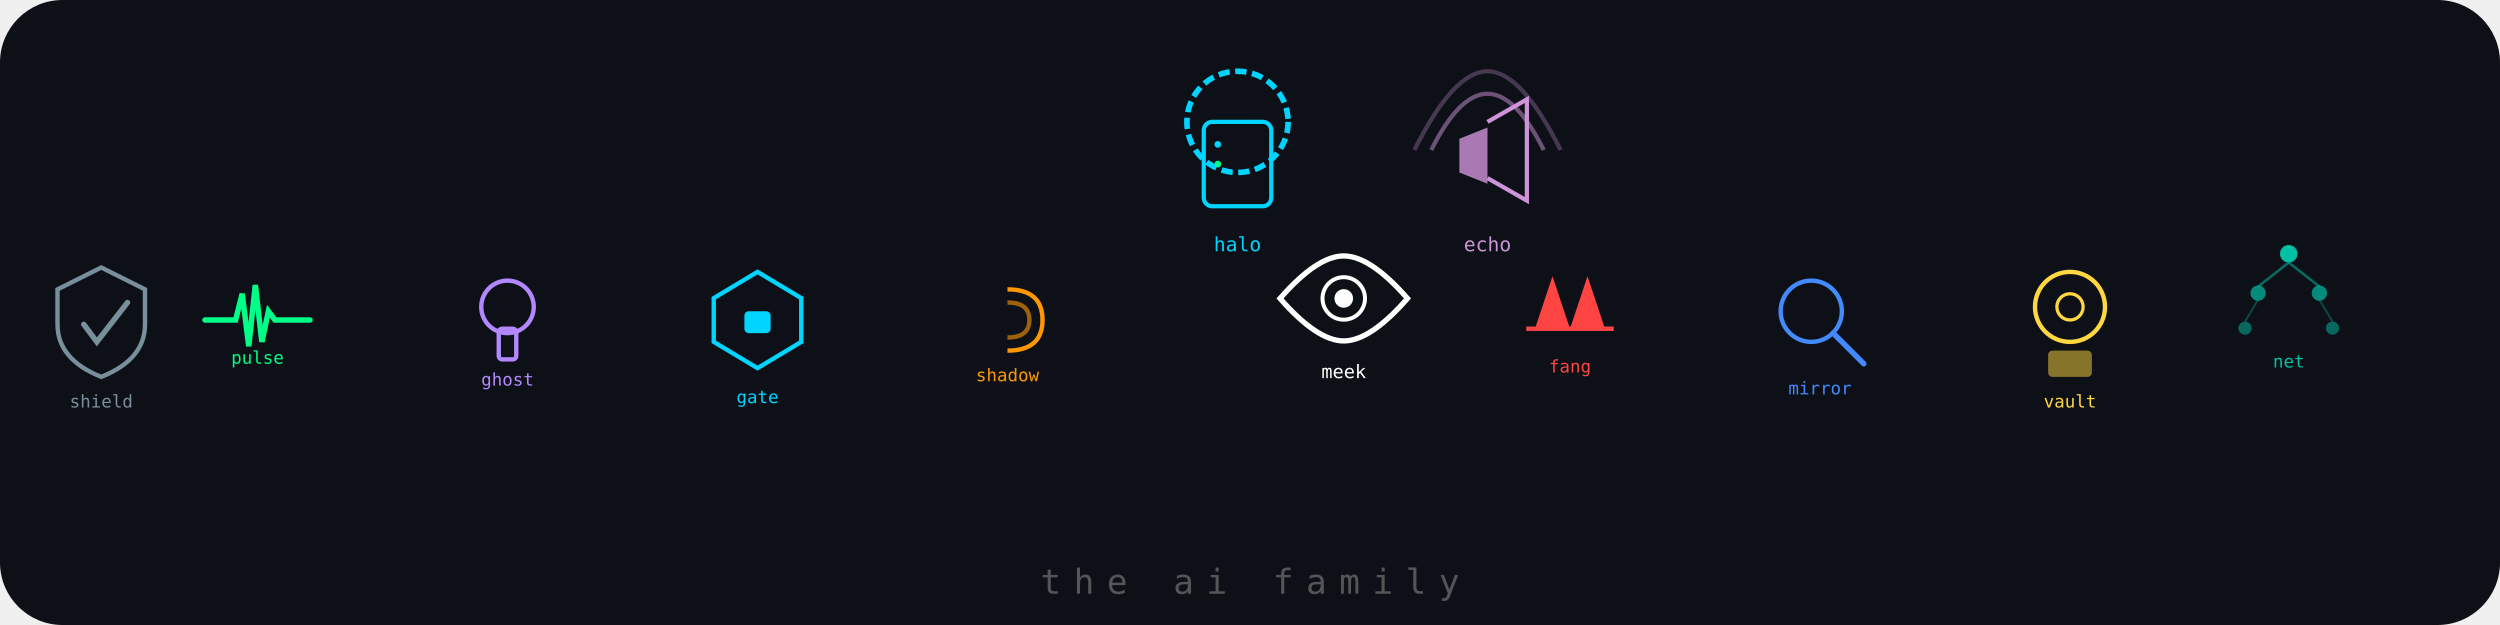
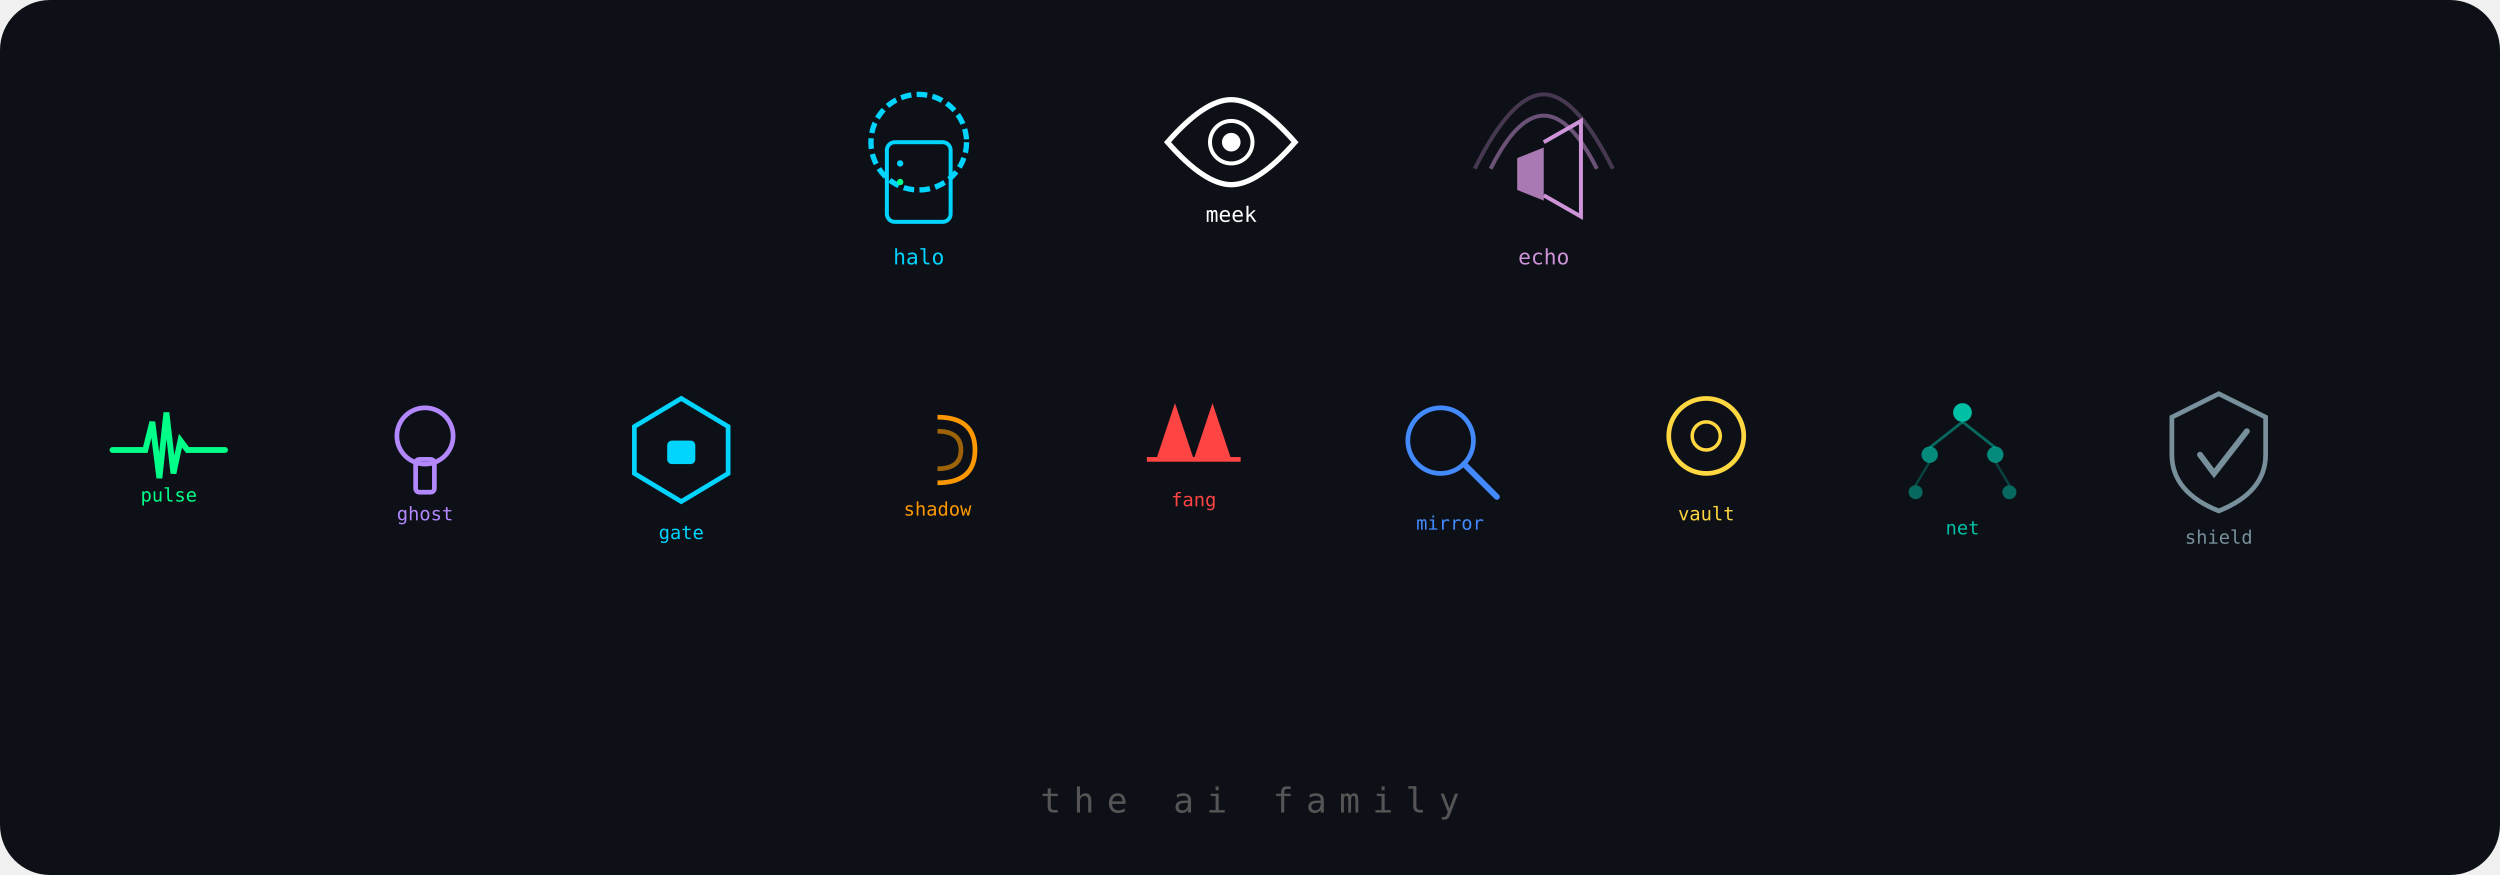
- <svg xmlns="http://www.w3.org/2000/svg" viewBox="0 0 800 200" width="800" height="200">
-   <rect width="800" height="200" rx="20" fill="#0d1117" />
-   <g transform="translate(360,12) scale(0.9)">
+ <svg xmlns="http://www.w3.org/2000/svg" viewBox="0 0 800 280" width="800" height="280">
+   <rect width="800" height="280" rx="16" fill="#0d1117" />
+   <g transform="translate(260,20) scale(0.85)">
    <circle cx="40" cy="30" r="18" fill="none" stroke="#00d4ff" stroke-width="2" stroke-dasharray="4 2" />
    <rect x="28" y="30" width="24" height="30" rx="3" fill="none" stroke="#00d4ff" stroke-width="1.5" />
    <circle cx="33" cy="38" r="1.2" fill="#00d4ff" />
    <circle cx="33" cy="45" r="1.2" fill="#00ff88" />
-     <text x="40" y="76" text-anchor="middle" font-family="monospace" font-size="7" fill="#00d4ff">halo</text>
+     <text x="40" y="76" text-anchor="middle" font-family="monospace" font-size="8" fill="#00d4ff">halo</text>
  </g>
-   <g transform="translate(440,12) scale(0.9)">
+   <g transform="translate(360,20) scale(0.85)">
+     <path d="M16,30 Q30,14 40,14 Q50,14 64,30 Q50,46 40,46 Q30,46 16,30 Z" fill="none" stroke="#ffffff" stroke-width="2" />
+     <circle cx="40" cy="30" r="8" fill="none" stroke="#ffffff" stroke-width="1.5" />
+     <circle cx="40" cy="30" r="3.5" fill="#ffffff" />
+     <text x="40" y="60" text-anchor="middle" font-family="monospace" font-size="8" fill="#ffffff">meek</text>
+   </g>
+   <g transform="translate(460,20) scale(0.85)">
    <path d="M20,40 Q30,20 40,20 Q50,20 60,40" fill="none" stroke="#ce93d8" stroke-width="1.5" opacity="0.5" />
    <path d="M14,40 Q28,12 40,12 Q52,12 66,40" fill="none" stroke="#ce93d8" stroke-width="1.5" opacity="0.3" />
    <polygon points="30,36 30,48 40,52 40,32" fill="#ce93d8" opacity="0.8" />
    <path d="M40,30 L54,22 L54,58 L40,50" fill="none" stroke="#ce93d8" stroke-width="1.5" />
-     <text x="40" y="76" text-anchor="middle" font-family="monospace" font-size="7" fill="#ce93d8">echo</text>
+     <text x="40" y="76" text-anchor="middle" font-family="monospace" font-size="8" fill="#ce93d8">echo</text>
  </g>
-   <g transform="translate(396,70) scale(0.85)">
-     <path d="M16,30 Q30,14 40,14 Q50,14 64,30 Q50,46 40,46 Q30,46 16,30 Z" fill="none" stroke="#ffffff" stroke-width="2" />
-     <circle cx="40" cy="30" r="8" fill="none" stroke="#ffffff" stroke-width="1.5" />
-     <circle cx="40" cy="30" r="3.5" fill="#ffffff" />
-     <text x="40" y="60" text-anchor="middle" font-family="monospace" font-size="7" fill="#ffffff">meek</text>
+   <g transform="translate(30,120) scale(0.75)">
+     <polyline points="8,32 18,32 22,32 25,20 28,44 31,16 34,42 37,28 40,32 56,32" fill="none" stroke="#00ff88" stroke-width="2.5" stroke-linecap="round" />
+     <text x="32" y="54" text-anchor="middle" font-family="monospace" font-size="8" fill="#00ff88">pulse</text>
  </g>
-   <g transform="translate(60,80) scale(0.7)">
-     <polyline points="8,32 18,32 22,32 25,20 28,44 31,16 34,42 37,28 40,32 56,32" fill="none" stroke="#00ff88" stroke-width="2.5" stroke-linecap="round" />
-     <text x="32" y="52" text-anchor="middle" font-family="monospace" font-size="8" fill="#00ff88">pulse</text>
-   </g>
-   <g transform="translate(140,80) scale(0.7)">
+   <g transform="translate(112,120) scale(0.75)">
    <circle cx="32" cy="26" r="12" fill="none" stroke="#b388ff" stroke-width="2" />
    <rect x="28" y="36" width="8" height="14" rx="1.5" fill="none" stroke="#b388ff" stroke-width="2" />
    <text x="32" y="62" text-anchor="middle" font-family="monospace" font-size="8" fill="#b388ff">ghost</text>
  </g>
-   <g transform="translate(220,80) scale(0.7)">
+   <g transform="translate(194,120) scale(0.75)">
    <polygon points="32,10 52,22 52,42 32,54 12,42 12,22" fill="none" stroke="#00d4ff" stroke-width="2" />
    <rect x="26" y="28" width="12" height="10" rx="2" fill="#00d4ff" />
    <text x="32" y="70" text-anchor="middle" font-family="monospace" font-size="8" fill="#00d4ff">gate</text>
  </g>
-   <g transform="translate(300,80) scale(0.7)">
+   <g transform="translate(276,120) scale(0.75)">
    <path d="M32,18 Q48,18 48,32 Q48,46 32,46" fill="none" stroke="#ff9800" stroke-width="2" />
    <path d="M32,24 Q42,24 42,32 Q42,40 32,40" fill="none" stroke="#ff9800" stroke-width="2" opacity="0.6" />
    <text x="32" y="60" text-anchor="middle" font-family="monospace" font-size="8" fill="#ff9800">shadow</text>
  </g>
-   <g transform="translate(480,80) scale(0.7)">
+   <g transform="translate(358,120) scale(0.75)">
    <polygon points="24,12 32,36 16,36" fill="#ff4444" />
    <polygon points="40,12 48,36 32,36" fill="#ff4444" />
    <line x1="12" y1="36" x2="52" y2="36" stroke="#ff4444" stroke-width="2" />
    <text x="32" y="56" text-anchor="middle" font-family="monospace" font-size="8" fill="#ff4444">fang</text>
  </g>
-   <g transform="translate(560,80) scale(0.7)">
+   <g transform="translate(440,120) scale(0.75)">
    <circle cx="28" cy="28" r="14" fill="none" stroke="#448aff" stroke-width="2" />
    <line x1="38" y1="38" x2="52" y2="52" stroke="#448aff" stroke-width="2.5" stroke-linecap="round" />
    <text x="32" y="66" text-anchor="middle" font-family="monospace" font-size="8" fill="#448aff">mirror</text>
  </g>
-   <g transform="translate(640,80) scale(0.7)">
+   <g transform="translate(522,120) scale(0.75)">
    <circle cx="32" cy="26" r="16" fill="none" stroke="#ffd740" stroke-width="2" />
    <circle cx="32" cy="26" r="6" fill="none" stroke="#ffd740" stroke-width="1.5" />
-     <rect x="22" y="46" width="20" height="12" rx="2" fill="#ffd740" opacity="0.5" />
-     <text x="32" y="72" text-anchor="middle" font-family="monospace" font-size="8" fill="#ffd740">vault</text>
+     <text x="32" y="62" text-anchor="middle" font-family="monospace" font-size="8" fill="#ffd740">vault</text>
  </g>
-   <g transform="translate(710,70) scale(0.7)">
+   <g transform="translate(604,120) scale(0.75)">
    <circle cx="32" cy="16" r="4" fill="#00bfa5" />
    <circle cx="18" cy="34" r="3.5" fill="#00bfa5" opacity="0.7" />
    <circle cx="46" cy="34" r="3.5" fill="#00bfa5" opacity="0.7" />
    <circle cx="12" cy="50" r="3" fill="#00bfa5" opacity="0.5" />
    <circle cx="52" cy="50" r="3" fill="#00bfa5" opacity="0.5" />
    <line x1="32" y1="20" x2="18" y2="31" stroke="#00bfa5" stroke-width="1.2" opacity="0.5" />
    <line x1="32" y1="20" x2="46" y2="31" stroke="#00bfa5" stroke-width="1.2" opacity="0.5" />
    <line x1="18" y1="37" x2="12" y2="47" stroke="#00bfa5" stroke-width="1" opacity="0.3" />
    <line x1="46" y1="37" x2="52" y2="47" stroke="#00bfa5" stroke-width="1" opacity="0.3" />
    <text x="32" y="68" text-anchor="middle" font-family="monospace" font-size="8" fill="#00bfa5">net</text>
  </g>
-   <g transform="translate(10,80) scale(0.7)">
+   <g transform="translate(686,120) scale(0.75)">
    <path d="M32,8 L52,18 L52,34 Q52,50 32,58 Q12,50 12,34 L12,18 Z" fill="none" stroke="#78909c" stroke-width="2" />
    <polyline points="24,34 30,42 44,24" fill="none" stroke="#78909c" stroke-width="2.5" stroke-linecap="round" />
    <text x="32" y="72" text-anchor="middle" font-family="monospace" font-size="8" fill="#78909c">shield</text>
  </g>
-   <text x="400" y="190" text-anchor="middle" font-family="monospace" font-size="11" fill="#555" letter-spacing="4">the ai family</text>
+   <text x="400" y="260" text-anchor="middle" font-family="monospace" font-size="11" fill="#555" letter-spacing="4">the ai family</text>
</svg>
